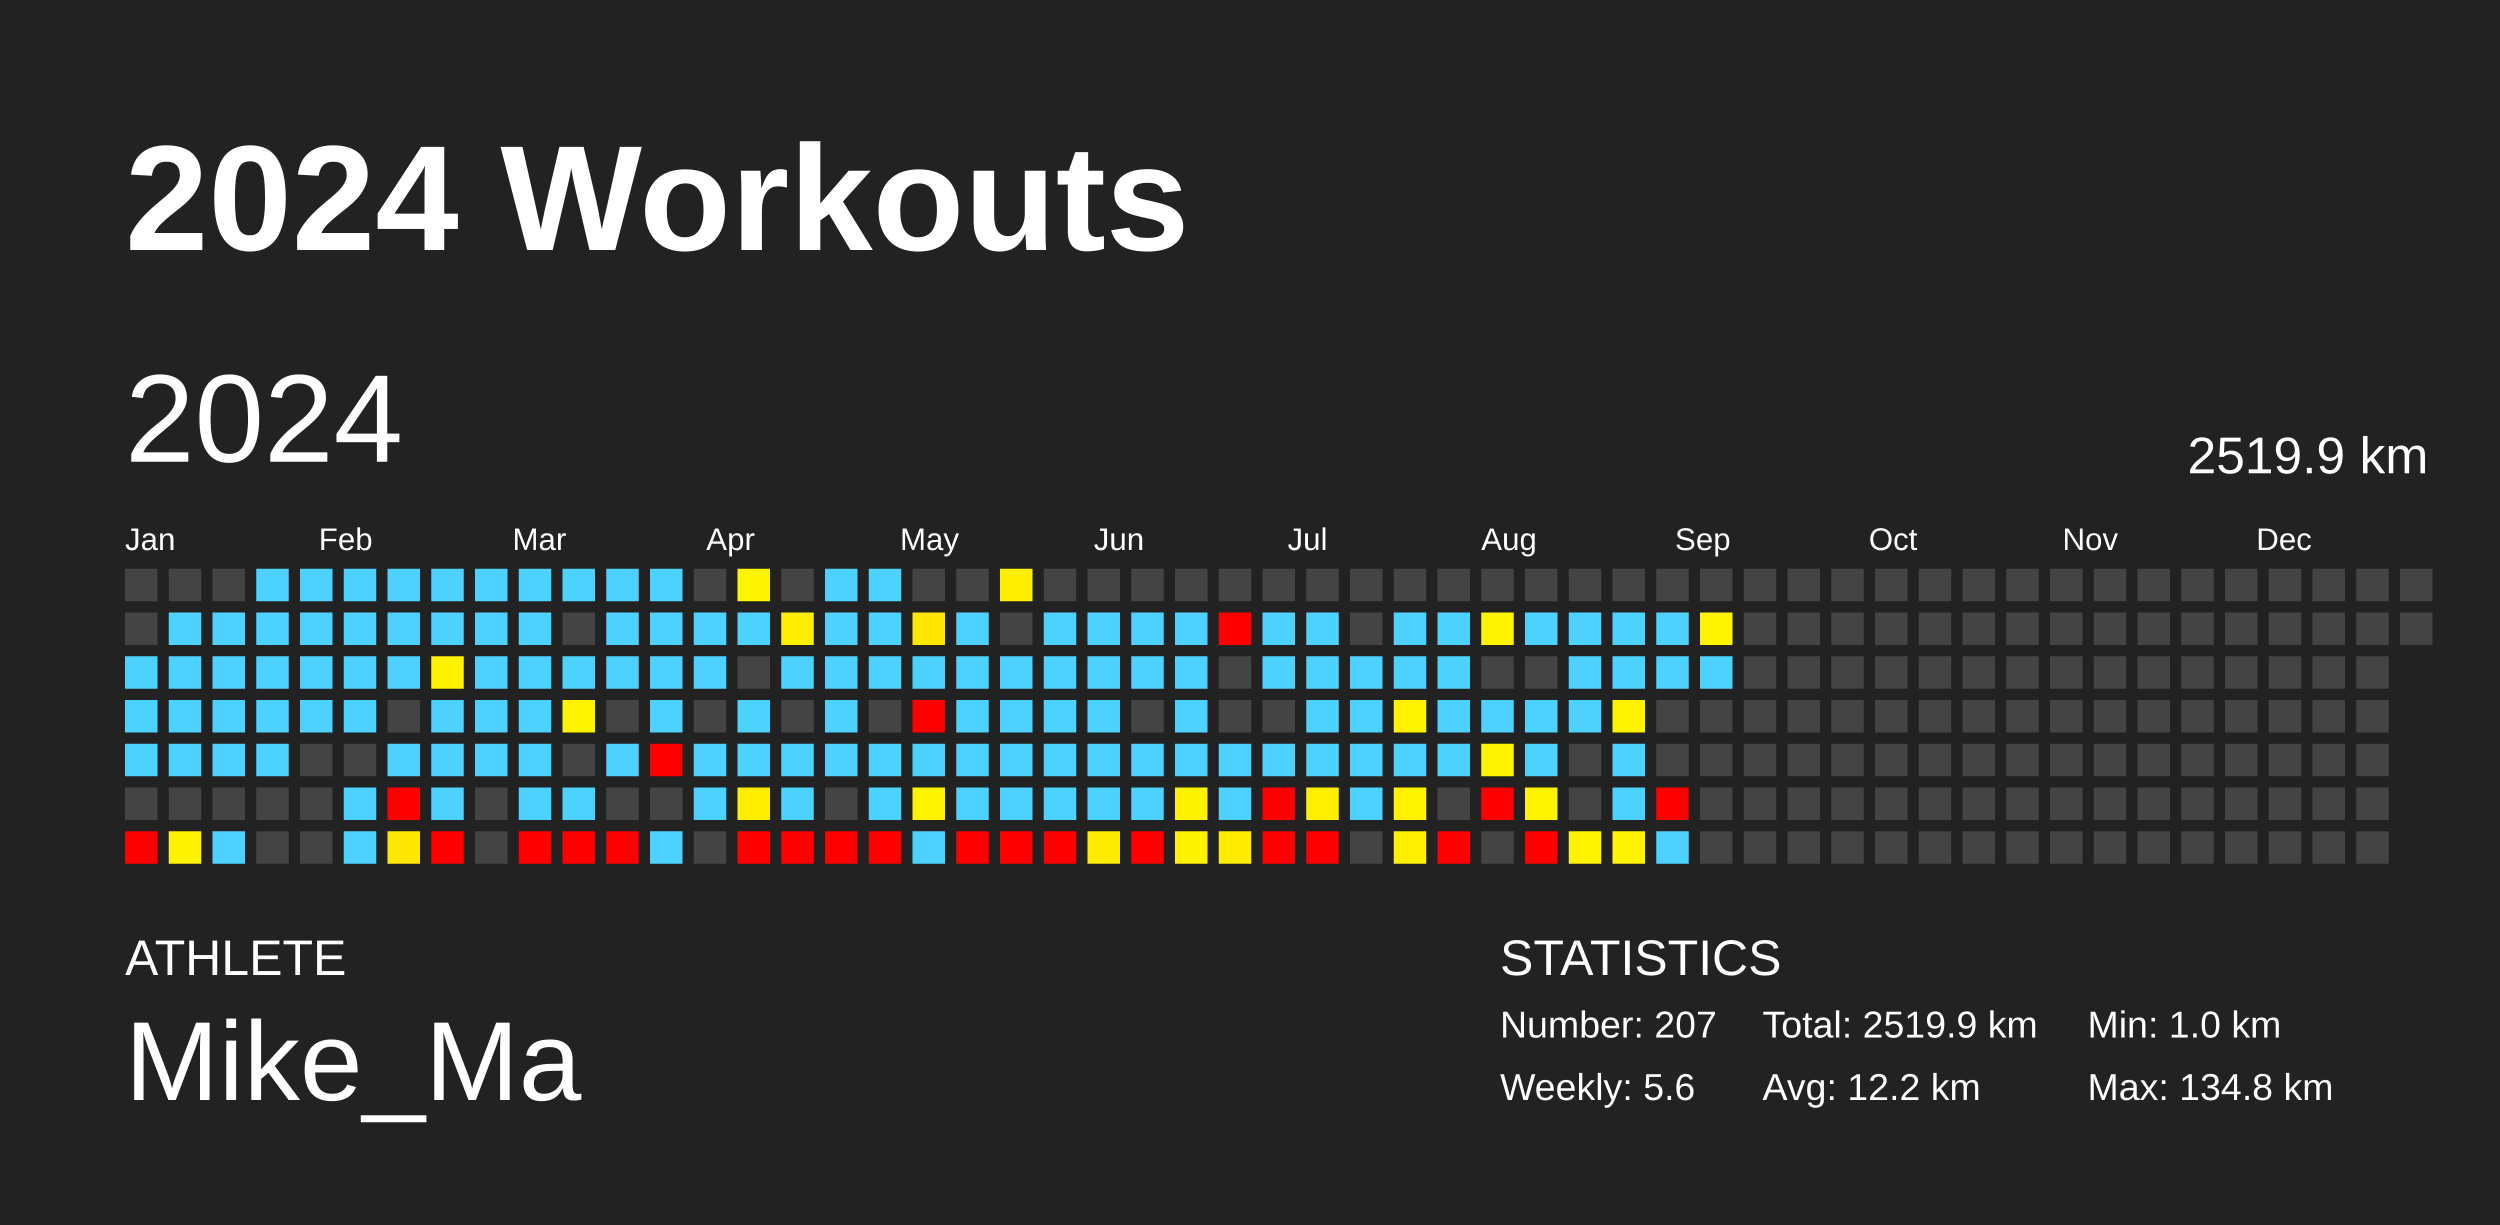
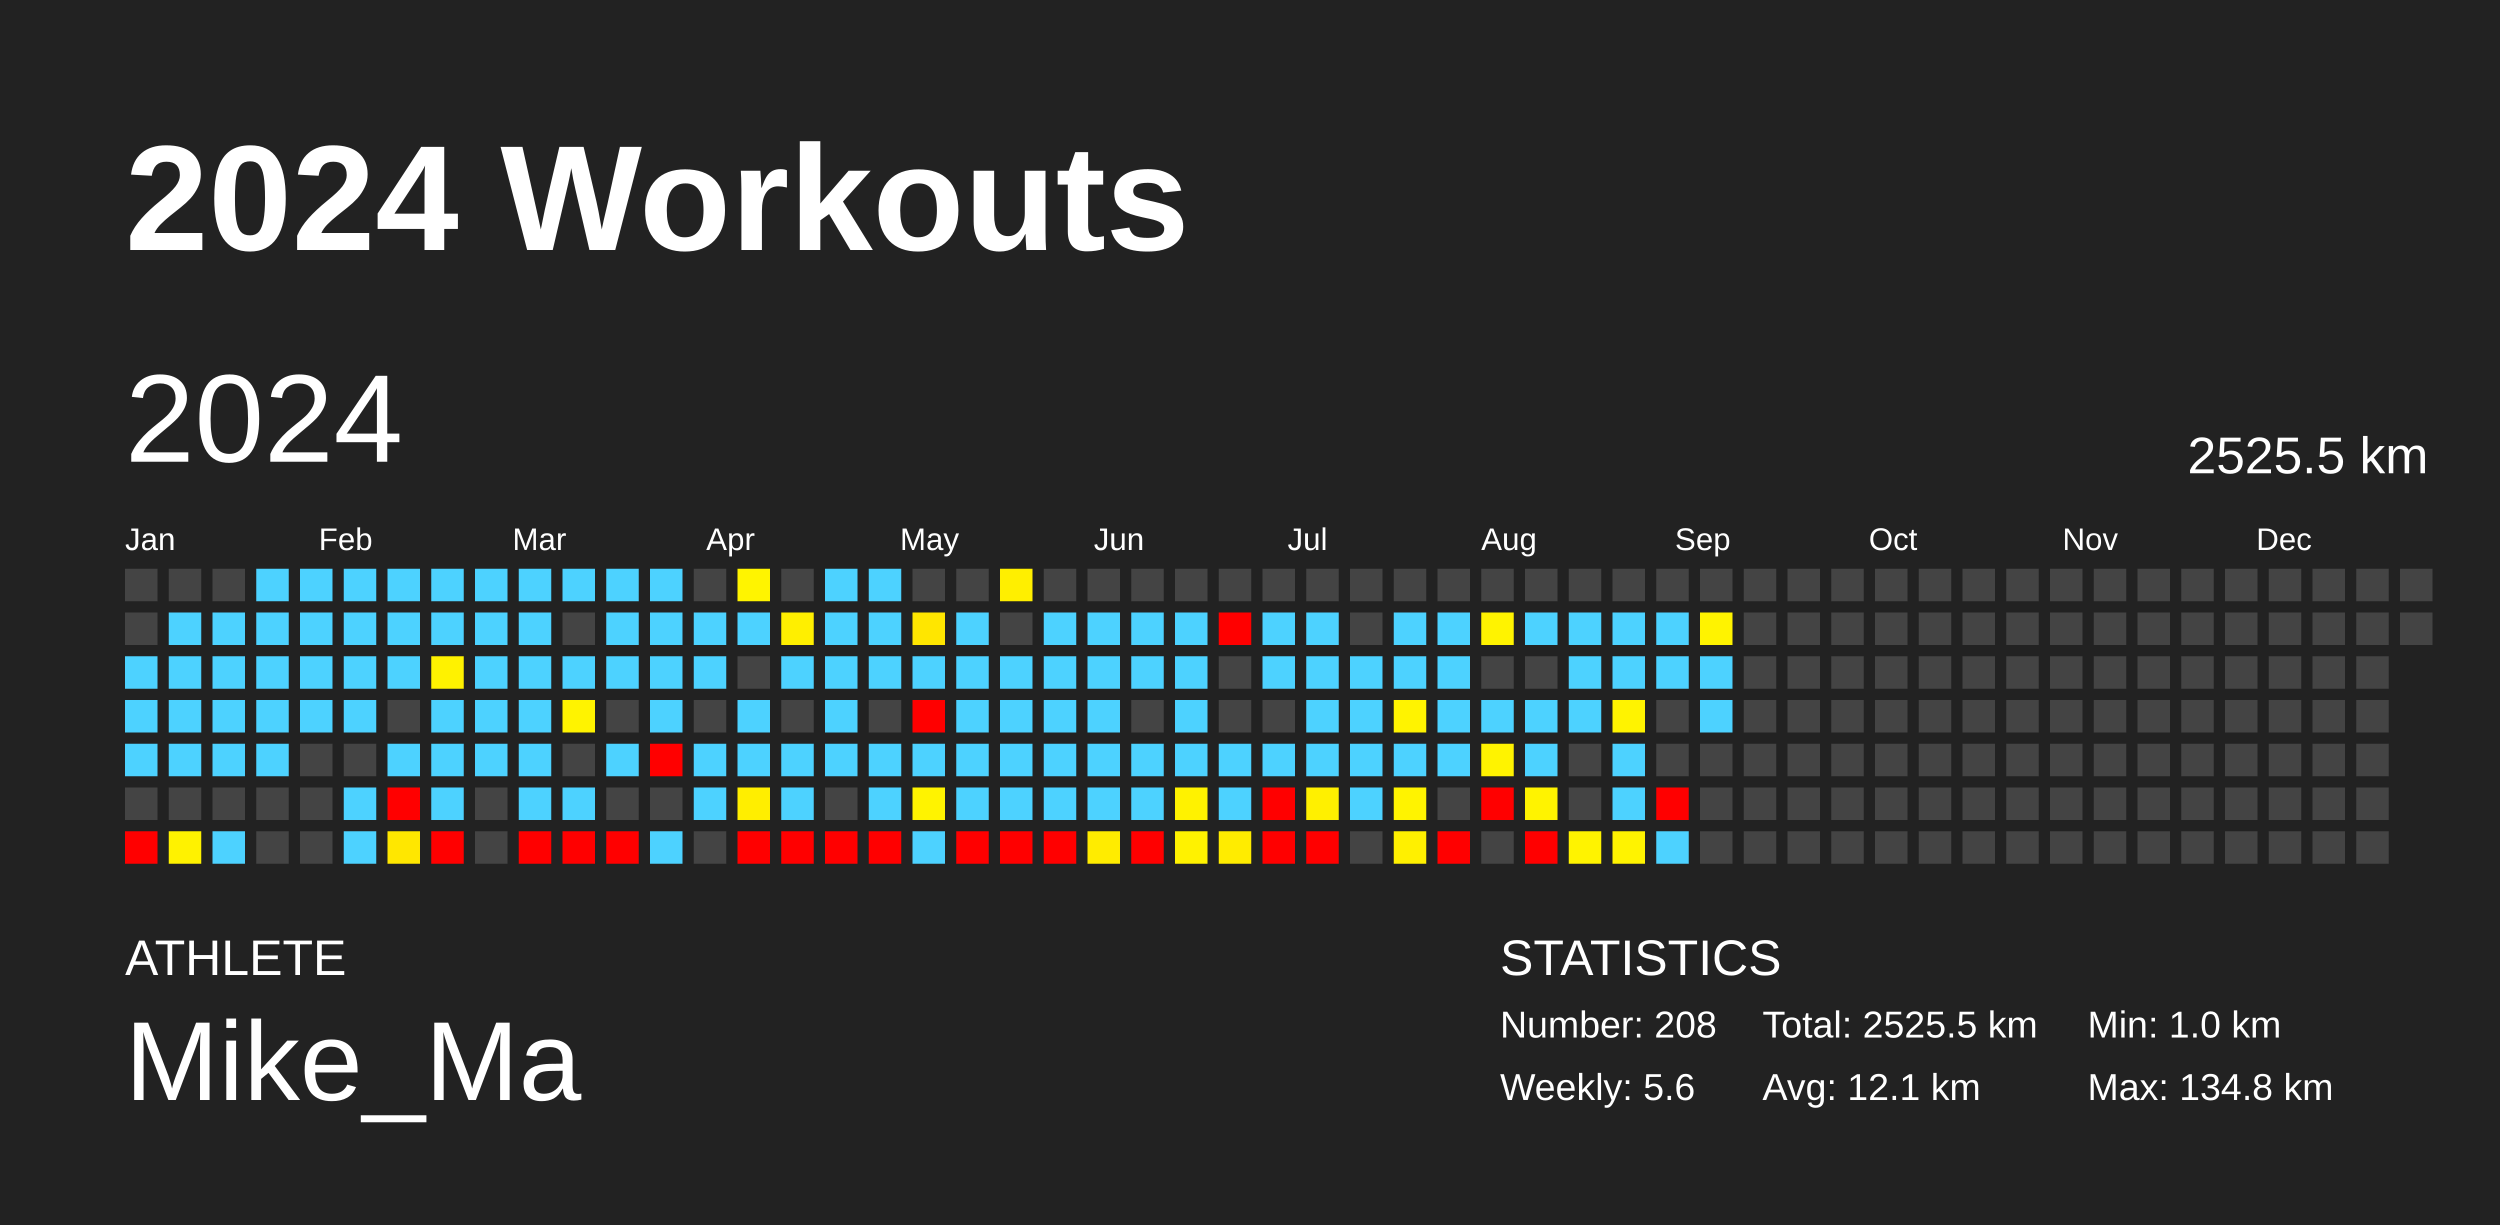
<svg xmlns="http://www.w3.org/2000/svg" baseProfile="full" height="98mm" version="1.1" viewBox="0,0,200,98" width="200mm">
  <defs />
  <rect fill="#222222" height="98" width="200" x="0" y="0" />
  <text fill="#FFFFFF" style="font-size:12px; font-family:Arial; font-weight:bold;" x="10" y="20">2024 Workouts</text>
  <text fill="#FFFFFF" style="font-size:4px; font-family:Arial" x="10" y="78">ATHLETE</text>
  <text fill="#FFFFFF" style="font-size:9px; font-family:Arial" x="10" y="88">Mike_Ma</text>
  <text fill="#FFFFFF" style="font-size:4px; font-family:Arial" x="120" y="78">STATISTICS</text>
-   <text fill="#FFFFFF" style="font-size:3px; font-family:Arial" x="120" y="83">Number: 207</text>
+   <text fill="#FFFFFF" style="font-size:3px; font-family:Arial" x="120" y="83">Number: 208</text>
  <text fill="#FFFFFF" style="font-size:3px; font-family:Arial" x="120" y="88">Weekly: 5.6</text>
-   <text fill="#FFFFFF" style="font-size:3px; font-family:Arial" x="141" y="83">Total: 2519.9 km</text>
-   <text fill="#FFFFFF" style="font-size:3px; font-family:Arial" x="141" y="88">Avg: 12.2 km</text>
+   <text fill="#FFFFFF" style="font-size:3px; font-family:Arial" x="141" y="83">Total: 2525.5 km</text>
+   <text fill="#FFFFFF" style="font-size:3px; font-family:Arial" x="141" y="88">Avg: 12.1 km</text>
  <text fill="#FFFFFF" style="font-size:3px; font-family:Arial" x="167" y="83">Min: 1.0 km</text>
  <text fill="#FFFFFF" style="font-size:3px; font-family:Arial" x="167" y="88">Max: 134.8 km</text>
  <text dominant-baseline="hanging" fill="#FFFFFF" style="font-size:10.0px; font-family:Arial;" x="10" y="30">2024</text>
-   <text dominant-baseline="hanging" fill="#FFFFFF" style="font-size:4.125px; font-family:Arial;" x="175" y="35">2519.9 km</text>
+   <text dominant-baseline="hanging" fill="#FFFFFF" style="font-size:4.125px; font-family:Arial;" x="175" y="35">2525.5 km</text>
  <text fill="#FFFFFF" style="font-size:2.5px; font-family:Arial" x="10.0" y="44">Jan</text>
  <text fill="#FFFFFF" style="font-size:2.5px; font-family:Arial" x="25.5" y="44">Feb</text>
  <text fill="#FFFFFF" style="font-size:2.5px; font-family:Arial" x="41.0" y="44">Mar</text>
  <text fill="#FFFFFF" style="font-size:2.5px; font-family:Arial" x="56.5" y="44">Apr</text>
  <text fill="#FFFFFF" style="font-size:2.5px; font-family:Arial" x="72.0" y="44">May</text>
  <text fill="#FFFFFF" style="font-size:2.5px; font-family:Arial" x="87.5" y="44">Jun</text>
  <text fill="#FFFFFF" style="font-size:2.5px; font-family:Arial" x="103.0" y="44">Jul</text>
  <text fill="#FFFFFF" style="font-size:2.5px; font-family:Arial" x="118.5" y="44">Aug</text>
  <text fill="#FFFFFF" style="font-size:2.5px; font-family:Arial" x="134.0" y="44">Sep</text>
  <text fill="#FFFFFF" style="font-size:2.5px; font-family:Arial" x="149.5" y="44">Oct</text>
  <text fill="#FFFFFF" style="font-size:2.5px; font-family:Arial" x="165.0" y="44">Nov</text>
  <text fill="#FFFFFF" style="font-size:2.5px; font-family:Arial" x="180.5" y="44">Dec</text>
  <rect fill="#444444" height="2.6" width="2.6" x="10.0" y="45.5" />
  <rect fill="#444444" height="2.6" width="2.6" x="10.0" y="49.0" />
  <rect fill="#4dd2ff" height="2.6" width="2.6" x="10.0" y="52.5" />
  <rect fill="#4dd2ff" height="2.6" width="2.6" x="10.0" y="56.0" />
  <rect fill="#4dd2ff" height="2.6" width="2.6" x="10.0" y="59.5" />
  <rect fill="#444444" height="2.6" width="2.6" x="10.0" y="63.0" />
  <rect fill="red" height="2.6" width="2.6" x="10.0" y="66.5" />
  <rect fill="#444444" height="2.6" width="2.6" x="13.5" y="45.5" />
  <rect fill="#4dd2ff" height="2.6" width="2.6" x="13.5" y="49.0" />
  <rect fill="#4dd2ff" height="2.6" width="2.6" x="13.5" y="52.5" />
  <rect fill="#4dd2ff" height="2.6" width="2.6" x="13.5" y="56.0" />
  <rect fill="#4dd2ff" height="2.6" width="2.6" x="13.5" y="59.5" />
  <rect fill="#444444" height="2.6" width="2.6" x="13.5" y="63.0" />
  <rect fill="#fff200" height="2.6" width="2.6" x="13.5" y="66.5" />
  <rect fill="#444444" height="2.6" width="2.6" x="17.0" y="45.5" />
  <rect fill="#4dd2ff" height="2.6" width="2.6" x="17.0" y="49.0" />
  <rect fill="#4dd2ff" height="2.6" width="2.6" x="17.0" y="52.5" />
  <rect fill="#4dd2ff" height="2.6" width="2.6" x="17.0" y="56.0" />
  <rect fill="#4dd2ff" height="2.6" width="2.6" x="17.0" y="59.5" />
  <rect fill="#444444" height="2.6" width="2.6" x="17.0" y="63.0" />
  <rect fill="#4dd2ff" height="2.6" width="2.6" x="17.0" y="66.5" />
  <rect fill="#4dd2ff" height="2.6" width="2.6" x="20.5" y="45.5" />
  <rect fill="#4dd2ff" height="2.6" width="2.6" x="20.5" y="49.0" />
  <rect fill="#4dd2ff" height="2.6" width="2.6" x="20.5" y="52.5" />
  <rect fill="#4dd2ff" height="2.6" width="2.6" x="20.5" y="56.0" />
  <rect fill="#4dd2ff" height="2.6" width="2.6" x="20.5" y="59.5" />
  <rect fill="#444444" height="2.6" width="2.6" x="20.5" y="63.0" />
  <rect fill="#444444" height="2.6" width="2.6" x="20.5" y="66.5" />
  <rect fill="#4dd2ff" height="2.6" width="2.6" x="24.0" y="45.5" />
  <rect fill="#4dd2ff" height="2.6" width="2.6" x="24.0" y="49.0" />
  <rect fill="#4dd2ff" height="2.6" width="2.6" x="24.0" y="52.5" />
  <rect fill="#4dd2ff" height="2.6" width="2.6" x="24.0" y="56.0" />
  <rect fill="#444444" height="2.6" width="2.6" x="24.0" y="59.5" />
  <rect fill="#444444" height="2.6" width="2.6" x="24.0" y="63.0" />
  <rect fill="#444444" height="2.6" width="2.6" x="24.0" y="66.5" />
  <rect fill="#4dd2ff" height="2.6" width="2.6" x="27.5" y="45.5" />
  <rect fill="#4dd2ff" height="2.6" width="2.6" x="27.5" y="49.0" />
  <rect fill="#4dd2ff" height="2.6" width="2.6" x="27.5" y="52.5" />
  <rect fill="#4dd2ff" height="2.6" width="2.6" x="27.5" y="56.0" />
  <rect fill="#444444" height="2.6" width="2.6" x="27.5" y="59.5" />
  <rect fill="#4dd2ff" height="2.6" width="2.6" x="27.5" y="63.0" />
  <rect fill="#4dd2ff" height="2.6" width="2.6" x="27.5" y="66.5" />
  <rect fill="#4dd2ff" height="2.6" width="2.6" x="31.0" y="45.5" />
  <rect fill="#4dd2ff" height="2.6" width="2.6" x="31.0" y="49.0" />
  <rect fill="#4dd2ff" height="2.6" width="2.6" x="31.0" y="52.5" />
  <rect fill="#444444" height="2.6" width="2.6" x="31.0" y="56.0" />
  <rect fill="#4dd2ff" height="2.6" width="2.6" x="31.0" y="59.5" />
  <rect fill="red" height="2.6" width="2.6" x="31.0" y="63.0" />
  <rect fill="#ffe700" height="2.6" width="2.6" x="31.0" y="66.5" />
  <rect fill="#4dd2ff" height="2.6" width="2.6" x="34.5" y="45.5" />
  <rect fill="#4dd2ff" height="2.6" width="2.6" x="34.5" y="49.0" />
  <rect fill="#fff200" height="2.6" width="2.6" x="34.5" y="52.5" />
  <rect fill="#4dd2ff" height="2.6" width="2.6" x="34.5" y="56.0" />
  <rect fill="#4dd2ff" height="2.6" width="2.6" x="34.5" y="59.5" />
  <rect fill="#4dd2ff" height="2.6" width="2.6" x="34.5" y="63.0" />
  <rect fill="red" height="2.6" width="2.6" x="34.5" y="66.5" />
  <rect fill="#4dd2ff" height="2.6" width="2.6" x="38.0" y="45.5" />
  <rect fill="#4dd2ff" height="2.6" width="2.6" x="38.0" y="49.0" />
  <rect fill="#4dd2ff" height="2.6" width="2.6" x="38.0" y="52.5" />
  <rect fill="#4dd2ff" height="2.6" width="2.6" x="38.0" y="56.0" />
  <rect fill="#4dd2ff" height="2.6" width="2.6" x="38.0" y="59.5" />
  <rect fill="#444444" height="2.6" width="2.6" x="38.0" y="63.0" />
  <rect fill="#444444" height="2.6" width="2.6" x="38.0" y="66.5" />
  <rect fill="#4dd2ff" height="2.6" width="2.6" x="41.5" y="45.5" />
  <rect fill="#4dd2ff" height="2.6" width="2.6" x="41.5" y="49.0" />
  <rect fill="#4dd2ff" height="2.6" width="2.6" x="41.5" y="52.5" />
  <rect fill="#4dd2ff" height="2.6" width="2.6" x="41.5" y="56.0" />
  <rect fill="#4dd2ff" height="2.6" width="2.6" x="41.5" y="59.5" />
  <rect fill="#4dd2ff" height="2.6" width="2.6" x="41.5" y="63.0" />
  <rect fill="red" height="2.6" width="2.6" x="41.5" y="66.5" />
  <rect fill="#4dd2ff" height="2.6" width="2.6" x="45.0" y="45.5" />
  <rect fill="#444444" height="2.6" width="2.6" x="45.0" y="49.0" />
  <rect fill="#4dd2ff" height="2.6" width="2.6" x="45.0" y="52.5" />
  <rect fill="#fff300" height="2.6" width="2.6" x="45.0" y="56.0" />
  <rect fill="#444444" height="2.6" width="2.6" x="45.0" y="59.5" />
  <rect fill="#4dd2ff" height="2.6" width="2.6" x="45.0" y="63.0" />
  <rect fill="red" height="2.6" width="2.6" x="45.0" y="66.5" />
  <rect fill="#4dd2ff" height="2.6" width="2.6" x="48.5" y="45.5" />
  <rect fill="#4dd2ff" height="2.6" width="2.6" x="48.5" y="49.0" />
  <rect fill="#4dd2ff" height="2.6" width="2.6" x="48.5" y="52.5" />
  <rect fill="#444444" height="2.6" width="2.6" x="48.5" y="56.0" />
  <rect fill="#4dd2ff" height="2.6" width="2.6" x="48.5" y="59.5" />
  <rect fill="#444444" height="2.6" width="2.6" x="48.5" y="63.0" />
  <rect fill="red" height="2.6" width="2.6" x="48.5" y="66.5" />
  <rect fill="#4dd2ff" height="2.6" width="2.6" x="52.0" y="45.5" />
  <rect fill="#4dd2ff" height="2.6" width="2.6" x="52.0" y="49.0" />
  <rect fill="#4dd2ff" height="2.6" width="2.6" x="52.0" y="52.5" />
  <rect fill="#4dd2ff" height="2.6" width="2.6" x="52.0" y="56.0" />
  <rect fill="red" height="2.6" width="2.6" x="52.0" y="59.5" />
  <rect fill="#444444" height="2.6" width="2.6" x="52.0" y="63.0" />
  <rect fill="#4dd2ff" height="2.6" width="2.6" x="52.0" y="66.5" />
  <rect fill="#444444" height="2.6" width="2.6" x="55.5" y="45.5" />
  <rect fill="#4dd2ff" height="2.6" width="2.6" x="55.5" y="49.0" />
  <rect fill="#4dd2ff" height="2.6" width="2.6" x="55.5" y="52.5" />
  <rect fill="#444444" height="2.6" width="2.6" x="55.5" y="56.0" />
  <rect fill="#4dd2ff" height="2.6" width="2.6" x="55.5" y="59.5" />
  <rect fill="#4dd2ff" height="2.6" width="2.6" x="55.5" y="63.0" />
  <rect fill="#444444" height="2.6" width="2.6" x="55.5" y="66.5" />
  <rect fill="#fff400" height="2.6" width="2.6" x="59.0" y="45.5" />
  <rect fill="#4dd2ff" height="2.6" width="2.6" x="59.0" y="49.0" />
  <rect fill="#444444" height="2.6" width="2.6" x="59.0" y="52.5" />
  <rect fill="#4dd2ff" height="2.6" width="2.6" x="59.0" y="56.0" />
  <rect fill="#4dd2ff" height="2.6" width="2.6" x="59.0" y="59.5" />
  <rect fill="#ffee00" height="2.6" width="2.6" x="59.0" y="63.0" />
  <rect fill="red" height="2.6" width="2.6" x="59.0" y="66.5" />
  <rect fill="#444444" height="2.6" width="2.6" x="62.5" y="45.5" />
  <rect fill="#ffef00" height="2.6" width="2.6" x="62.5" y="49.0" />
  <rect fill="#4dd2ff" height="2.6" width="2.6" x="62.5" y="52.5" />
  <rect fill="#444444" height="2.6" width="2.6" x="62.5" y="56.0" />
  <rect fill="#4dd2ff" height="2.6" width="2.6" x="62.5" y="59.5" />
  <rect fill="#4dd2ff" height="2.6" width="2.6" x="62.5" y="63.0" />
  <rect fill="red" height="2.6" width="2.6" x="62.5" y="66.5" />
  <rect fill="#4dd2ff" height="2.6" width="2.6" x="66.0" y="45.5" />
  <rect fill="#4dd2ff" height="2.6" width="2.6" x="66.0" y="49.0" />
  <rect fill="#4dd2ff" height="2.6" width="2.6" x="66.0" y="52.5" />
  <rect fill="#4dd2ff" height="2.6" width="2.6" x="66.0" y="56.0" />
  <rect fill="#4dd2ff" height="2.6" width="2.6" x="66.0" y="59.5" />
  <rect fill="#444444" height="2.6" width="2.6" x="66.0" y="63.0" />
  <rect fill="red" height="2.6" width="2.6" x="66.0" y="66.5" />
  <rect fill="#4dd2ff" height="2.6" width="2.6" x="69.5" y="45.5" />
  <rect fill="#4dd2ff" height="2.6" width="2.6" x="69.5" y="49.0" />
  <rect fill="#4dd2ff" height="2.6" width="2.6" x="69.5" y="52.5" />
  <rect fill="#444444" height="2.6" width="2.6" x="69.5" y="56.0" />
  <rect fill="#4dd2ff" height="2.6" width="2.6" x="69.5" y="59.5" />
  <rect fill="#4dd2ff" height="2.6" width="2.6" x="69.5" y="63.0" />
  <rect fill="red" height="2.6" width="2.6" x="69.5" y="66.5" />
  <rect fill="#444444" height="2.6" width="2.6" x="73.0" y="45.5" />
  <rect fill="#ffe600" height="2.6" width="2.6" x="73.0" y="49.0" />
  <rect fill="#4dd2ff" height="2.6" width="2.6" x="73.0" y="52.5" />
  <rect fill="red" height="2.6" width="2.6" x="73.0" y="56.0" />
  <rect fill="#4dd2ff" height="2.6" width="2.6" x="73.0" y="59.5" />
  <rect fill="#fff300" height="2.6" width="2.6" x="73.0" y="63.0" />
  <rect fill="#4dd2ff" height="2.6" width="2.6" x="73.0" y="66.5" />
  <rect fill="#444444" height="2.6" width="2.6" x="76.5" y="45.5" />
  <rect fill="#4dd2ff" height="2.6" width="2.6" x="76.5" y="49.0" />
  <rect fill="#4dd2ff" height="2.6" width="2.6" x="76.5" y="52.5" />
  <rect fill="#4dd2ff" height="2.6" width="2.6" x="76.5" y="56.0" />
  <rect fill="#4dd2ff" height="2.6" width="2.6" x="76.5" y="59.5" />
  <rect fill="#4dd2ff" height="2.6" width="2.6" x="76.5" y="63.0" />
  <rect fill="red" height="2.6" width="2.6" x="76.5" y="66.5" />
  <rect fill="#ffef00" height="2.6" width="2.6" x="80.0" y="45.5" />
  <rect fill="#444444" height="2.6" width="2.6" x="80.0" y="49.0" />
  <rect fill="#4dd2ff" height="2.6" width="2.6" x="80.0" y="52.5" />
  <rect fill="#4dd2ff" height="2.6" width="2.6" x="80.0" y="56.0" />
  <rect fill="#4dd2ff" height="2.6" width="2.6" x="80.0" y="59.5" />
  <rect fill="#4dd2ff" height="2.6" width="2.6" x="80.0" y="63.0" />
  <rect fill="red" height="2.6" width="2.6" x="80.0" y="66.5" />
  <rect fill="#444444" height="2.6" width="2.6" x="83.5" y="45.5" />
  <rect fill="#4dd2ff" height="2.6" width="2.6" x="83.5" y="49.0" />
  <rect fill="#4dd2ff" height="2.6" width="2.6" x="83.5" y="52.5" />
  <rect fill="#4dd2ff" height="2.6" width="2.6" x="83.5" y="56.0" />
  <rect fill="#4dd2ff" height="2.6" width="2.6" x="83.5" y="59.5" />
  <rect fill="#4dd2ff" height="2.6" width="2.6" x="83.5" y="63.0" />
  <rect fill="red" height="2.6" width="2.6" x="83.5" y="66.5" />
  <rect fill="#444444" height="2.6" width="2.6" x="87.0" y="45.5" />
  <rect fill="#4dd2ff" height="2.6" width="2.6" x="87.0" y="49.0" />
  <rect fill="#4dd2ff" height="2.6" width="2.6" x="87.0" y="52.5" />
  <rect fill="#4dd2ff" height="2.6" width="2.6" x="87.0" y="56.0" />
  <rect fill="#4dd2ff" height="2.6" width="2.6" x="87.0" y="59.5" />
  <rect fill="#4dd2ff" height="2.6" width="2.6" x="87.0" y="63.0" />
  <rect fill="#ffec00" height="2.6" width="2.6" x="87.0" y="66.5" />
  <rect fill="#444444" height="2.6" width="2.6" x="90.5" y="45.5" />
  <rect fill="#4dd2ff" height="2.6" width="2.6" x="90.5" y="49.0" />
  <rect fill="#4dd2ff" height="2.6" width="2.6" x="90.5" y="52.5" />
  <rect fill="#444444" height="2.6" width="2.6" x="90.5" y="56.0" />
  <rect fill="#4dd2ff" height="2.6" width="2.6" x="90.5" y="59.5" />
  <rect fill="#4dd2ff" height="2.6" width="2.6" x="90.5" y="63.0" />
  <rect fill="red" height="2.6" width="2.6" x="90.5" y="66.5" />
  <rect fill="#444444" height="2.6" width="2.6" x="94.0" y="45.5" />
  <rect fill="#4dd2ff" height="2.6" width="2.6" x="94.0" y="49.0" />
  <rect fill="#4dd2ff" height="2.6" width="2.6" x="94.0" y="52.5" />
  <rect fill="#4dd2ff" height="2.6" width="2.6" x="94.0" y="56.0" />
  <rect fill="#4dd2ff" height="2.6" width="2.6" x="94.0" y="59.5" />
  <rect fill="#fff200" height="2.6" width="2.6" x="94.0" y="63.0" />
  <rect fill="#fff200" height="2.6" width="2.6" x="94.0" y="66.5" />
  <rect fill="#444444" height="2.6" width="2.6" x="97.5" y="45.5" />
  <rect fill="red" height="2.6" width="2.6" x="97.5" y="49.0" />
  <rect fill="#444444" height="2.6" width="2.6" x="97.5" y="52.5" />
  <rect fill="#444444" height="2.6" width="2.6" x="97.5" y="56.0" />
  <rect fill="#4dd2ff" height="2.6" width="2.6" x="97.5" y="59.5" />
  <rect fill="#4dd2ff" height="2.6" width="2.6" x="97.5" y="63.0" />
  <rect fill="#ffec00" height="2.6" width="2.6" x="97.5" y="66.5" />
  <rect fill="#444444" height="2.6" width="2.6" x="101.0" y="45.5" />
  <rect fill="#4dd2ff" height="2.6" width="2.6" x="101.0" y="49.0" />
  <rect fill="#4dd2ff" height="2.6" width="2.6" x="101.0" y="52.5" />
  <rect fill="#444444" height="2.6" width="2.6" x="101.0" y="56.0" />
  <rect fill="#4dd2ff" height="2.6" width="2.6" x="101.0" y="59.5" />
  <rect fill="red" height="2.6" width="2.6" x="101.0" y="63.0" />
  <rect fill="red" height="2.6" width="2.6" x="101.0" y="66.5" />
  <rect fill="#444444" height="2.6" width="2.6" x="104.5" y="45.5" />
  <rect fill="#4dd2ff" height="2.6" width="2.6" x="104.5" y="49.0" />
  <rect fill="#4dd2ff" height="2.6" width="2.6" x="104.5" y="52.5" />
  <rect fill="#4dd2ff" height="2.6" width="2.6" x="104.5" y="56.0" />
  <rect fill="#4dd2ff" height="2.6" width="2.6" x="104.5" y="59.5" />
  <rect fill="#fff000" height="2.6" width="2.6" x="104.5" y="63.0" />
  <rect fill="red" height="2.6" width="2.6" x="104.5" y="66.5" />
  <rect fill="#444444" height="2.6" width="2.6" x="108.0" y="45.5" />
  <rect fill="#444444" height="2.6" width="2.6" x="108.0" y="49.0" />
  <rect fill="#4dd2ff" height="2.6" width="2.6" x="108.0" y="52.5" />
  <rect fill="#4dd2ff" height="2.6" width="2.6" x="108.0" y="56.0" />
  <rect fill="#4dd2ff" height="2.6" width="2.6" x="108.0" y="59.5" />
  <rect fill="#4dd2ff" height="2.6" width="2.6" x="108.0" y="63.0" />
  <rect fill="#444444" height="2.6" width="2.6" x="108.0" y="66.5" />
  <rect fill="#444444" height="2.6" width="2.6" x="111.5" y="45.5" />
  <rect fill="#4dd2ff" height="2.6" width="2.6" x="111.5" y="49.0" />
  <rect fill="#4dd2ff" height="2.6" width="2.6" x="111.5" y="52.5" />
  <rect fill="#fff300" height="2.6" width="2.6" x="111.5" y="56.0" />
  <rect fill="#4dd2ff" height="2.6" width="2.6" x="111.5" y="59.5" />
  <rect fill="#fff300" height="2.6" width="2.6" x="111.5" y="63.0" />
  <rect fill="#fff000" height="2.6" width="2.6" x="111.5" y="66.5" />
  <rect fill="#444444" height="2.6" width="2.6" x="115.0" y="45.5" />
  <rect fill="#4dd2ff" height="2.6" width="2.6" x="115.0" y="49.0" />
  <rect fill="#4dd2ff" height="2.6" width="2.6" x="115.0" y="52.5" />
  <rect fill="#4dd2ff" height="2.6" width="2.6" x="115.0" y="56.0" />
  <rect fill="#4dd2ff" height="2.6" width="2.6" x="115.0" y="59.5" />
  <rect fill="#444444" height="2.6" width="2.6" x="115.0" y="63.0" />
  <rect fill="red" height="2.6" width="2.6" x="115.0" y="66.5" />
  <rect fill="#444444" height="2.6" width="2.6" x="118.5" y="45.5" />
  <rect fill="#fff300" height="2.6" width="2.6" x="118.5" y="49.0" />
  <rect fill="#444444" height="2.6" width="2.6" x="118.5" y="52.5" />
  <rect fill="#4dd2ff" height="2.6" width="2.6" x="118.5" y="56.0" />
  <rect fill="#fff300" height="2.6" width="2.6" x="118.5" y="59.5" />
  <rect fill="red" height="2.6" width="2.6" x="118.5" y="63.0" />
  <rect fill="#444444" height="2.6" width="2.6" x="118.5" y="66.5" />
  <rect fill="#444444" height="2.6" width="2.6" x="122.0" y="45.5" />
  <rect fill="#4dd2ff" height="2.6" width="2.6" x="122.0" y="49.0" />
  <rect fill="#444444" height="2.6" width="2.6" x="122.0" y="52.5" />
  <rect fill="#4dd2ff" height="2.6" width="2.6" x="122.0" y="56.0" />
  <rect fill="#4dd2ff" height="2.6" width="2.6" x="122.0" y="59.5" />
  <rect fill="#fff300" height="2.6" width="2.6" x="122.0" y="63.0" />
  <rect fill="red" height="2.6" width="2.6" x="122.0" y="66.5" />
  <rect fill="#444444" height="2.6" width="2.6" x="125.5" y="45.5" />
  <rect fill="#4dd2ff" height="2.6" width="2.6" x="125.5" y="49.0" />
  <rect fill="#4dd2ff" height="2.6" width="2.6" x="125.5" y="52.5" />
  <rect fill="#4dd2ff" height="2.6" width="2.6" x="125.5" y="56.0" />
  <rect fill="#444444" height="2.6" width="2.6" x="125.5" y="59.5" />
  <rect fill="#444444" height="2.6" width="2.6" x="125.5" y="63.0" />
  <rect fill="#fff300" height="2.6" width="2.6" x="125.5" y="66.5" />
  <rect fill="#444444" height="2.6" width="2.6" x="129.0" y="45.5" />
  <rect fill="#4dd2ff" height="2.6" width="2.6" x="129.0" y="49.0" />
  <rect fill="#4dd2ff" height="2.6" width="2.6" x="129.0" y="52.5" />
  <rect fill="#fff300" height="2.6" width="2.6" x="129.0" y="56.0" />
  <rect fill="#4dd2ff" height="2.6" width="2.6" x="129.0" y="59.5" />
  <rect fill="#4dd2ff" height="2.6" width="2.6" x="129.0" y="63.0" />
  <rect fill="#fff300" height="2.6" width="2.6" x="129.0" y="66.5" />
  <rect fill="#444444" height="2.6" width="2.6" x="132.5" y="45.5" />
  <rect fill="#4dd2ff" height="2.6" width="2.6" x="132.5" y="49.0" />
  <rect fill="#4dd2ff" height="2.6" width="2.6" x="132.5" y="52.5" />
  <rect fill="#444444" height="2.6" width="2.6" x="132.5" y="56.0" />
  <rect fill="#444444" height="2.6" width="2.6" x="132.5" y="59.5" />
  <rect fill="red" height="2.6" width="2.6" x="132.5" y="63.0" />
  <rect fill="#4dd2ff" height="2.6" width="2.6" x="132.5" y="66.5" />
  <rect fill="#444444" height="2.6" width="2.6" x="136.0" y="45.5" />
  <rect fill="#fff300" height="2.6" width="2.6" x="136.0" y="49.0" />
  <rect fill="#4dd2ff" height="2.6" width="2.6" x="136.0" y="52.5" />
-   <rect fill="#444444" height="2.6" width="2.6" x="136.0" y="56.0" />
+   <rect fill="#4dd2ff" height="2.6" width="2.6" x="136.0" y="56.0" />
  <rect fill="#444444" height="2.6" width="2.6" x="136.0" y="59.5" />
  <rect fill="#444444" height="2.6" width="2.6" x="136.0" y="63.0" />
  <rect fill="#444444" height="2.6" width="2.6" x="136.0" y="66.5" />
  <rect fill="#444444" height="2.6" width="2.6" x="139.5" y="45.5" />
  <rect fill="#444444" height="2.6" width="2.6" x="139.5" y="49.0" />
  <rect fill="#444444" height="2.6" width="2.6" x="139.5" y="52.5" />
  <rect fill="#444444" height="2.6" width="2.6" x="139.5" y="56.0" />
  <rect fill="#444444" height="2.6" width="2.6" x="139.5" y="59.5" />
  <rect fill="#444444" height="2.6" width="2.6" x="139.5" y="63.0" />
  <rect fill="#444444" height="2.6" width="2.6" x="139.5" y="66.5" />
  <rect fill="#444444" height="2.6" width="2.6" x="143.0" y="45.5" />
  <rect fill="#444444" height="2.6" width="2.6" x="143.0" y="49.0" />
  <rect fill="#444444" height="2.6" width="2.6" x="143.0" y="52.5" />
  <rect fill="#444444" height="2.6" width="2.6" x="143.0" y="56.0" />
  <rect fill="#444444" height="2.6" width="2.6" x="143.0" y="59.5" />
  <rect fill="#444444" height="2.6" width="2.6" x="143.0" y="63.0" />
  <rect fill="#444444" height="2.6" width="2.6" x="143.0" y="66.5" />
  <rect fill="#444444" height="2.6" width="2.6" x="146.5" y="45.5" />
  <rect fill="#444444" height="2.6" width="2.6" x="146.5" y="49.0" />
  <rect fill="#444444" height="2.6" width="2.6" x="146.5" y="52.5" />
  <rect fill="#444444" height="2.6" width="2.6" x="146.5" y="56.0" />
  <rect fill="#444444" height="2.6" width="2.6" x="146.5" y="59.5" />
  <rect fill="#444444" height="2.6" width="2.6" x="146.5" y="63.0" />
  <rect fill="#444444" height="2.6" width="2.6" x="146.5" y="66.5" />
  <rect fill="#444444" height="2.6" width="2.6" x="150.0" y="45.5" />
  <rect fill="#444444" height="2.6" width="2.6" x="150.0" y="49.0" />
  <rect fill="#444444" height="2.6" width="2.6" x="150.0" y="52.5" />
  <rect fill="#444444" height="2.6" width="2.6" x="150.0" y="56.0" />
  <rect fill="#444444" height="2.6" width="2.6" x="150.0" y="59.5" />
  <rect fill="#444444" height="2.6" width="2.6" x="150.0" y="63.0" />
  <rect fill="#444444" height="2.6" width="2.6" x="150.0" y="66.5" />
  <rect fill="#444444" height="2.6" width="2.6" x="153.5" y="45.5" />
  <rect fill="#444444" height="2.6" width="2.6" x="153.5" y="49.0" />
  <rect fill="#444444" height="2.6" width="2.6" x="153.5" y="52.5" />
  <rect fill="#444444" height="2.6" width="2.6" x="153.5" y="56.0" />
  <rect fill="#444444" height="2.6" width="2.6" x="153.5" y="59.5" />
  <rect fill="#444444" height="2.6" width="2.6" x="153.5" y="63.0" />
  <rect fill="#444444" height="2.6" width="2.6" x="153.5" y="66.5" />
  <rect fill="#444444" height="2.6" width="2.6" x="157.0" y="45.5" />
  <rect fill="#444444" height="2.6" width="2.6" x="157.0" y="49.0" />
  <rect fill="#444444" height="2.6" width="2.6" x="157.0" y="52.5" />
  <rect fill="#444444" height="2.6" width="2.6" x="157.0" y="56.0" />
  <rect fill="#444444" height="2.6" width="2.6" x="157.0" y="59.5" />
  <rect fill="#444444" height="2.6" width="2.6" x="157.0" y="63.0" />
  <rect fill="#444444" height="2.6" width="2.6" x="157.0" y="66.5" />
  <rect fill="#444444" height="2.6" width="2.6" x="160.5" y="45.5" />
  <rect fill="#444444" height="2.6" width="2.6" x="160.5" y="49.0" />
  <rect fill="#444444" height="2.6" width="2.6" x="160.5" y="52.5" />
  <rect fill="#444444" height="2.6" width="2.6" x="160.5" y="56.0" />
  <rect fill="#444444" height="2.6" width="2.6" x="160.5" y="59.5" />
  <rect fill="#444444" height="2.6" width="2.6" x="160.5" y="63.0" />
  <rect fill="#444444" height="2.6" width="2.6" x="160.5" y="66.5" />
  <rect fill="#444444" height="2.6" width="2.6" x="164.0" y="45.5" />
  <rect fill="#444444" height="2.6" width="2.6" x="164.0" y="49.0" />
  <rect fill="#444444" height="2.6" width="2.6" x="164.0" y="52.5" />
  <rect fill="#444444" height="2.6" width="2.6" x="164.0" y="56.0" />
  <rect fill="#444444" height="2.6" width="2.6" x="164.0" y="59.5" />
  <rect fill="#444444" height="2.6" width="2.6" x="164.0" y="63.0" />
  <rect fill="#444444" height="2.6" width="2.6" x="164.0" y="66.5" />
  <rect fill="#444444" height="2.6" width="2.6" x="167.5" y="45.5" />
  <rect fill="#444444" height="2.6" width="2.6" x="167.5" y="49.0" />
  <rect fill="#444444" height="2.6" width="2.6" x="167.5" y="52.5" />
  <rect fill="#444444" height="2.6" width="2.6" x="167.5" y="56.0" />
  <rect fill="#444444" height="2.6" width="2.6" x="167.5" y="59.5" />
  <rect fill="#444444" height="2.6" width="2.6" x="167.5" y="63.0" />
  <rect fill="#444444" height="2.6" width="2.6" x="167.5" y="66.5" />
  <rect fill="#444444" height="2.6" width="2.6" x="171.0" y="45.5" />
  <rect fill="#444444" height="2.6" width="2.6" x="171.0" y="49.0" />
  <rect fill="#444444" height="2.6" width="2.6" x="171.0" y="52.5" />
  <rect fill="#444444" height="2.6" width="2.6" x="171.0" y="56.0" />
  <rect fill="#444444" height="2.6" width="2.6" x="171.0" y="59.5" />
  <rect fill="#444444" height="2.6" width="2.6" x="171.0" y="63.0" />
  <rect fill="#444444" height="2.6" width="2.6" x="171.0" y="66.5" />
  <rect fill="#444444" height="2.6" width="2.6" x="174.5" y="45.5" />
  <rect fill="#444444" height="2.6" width="2.6" x="174.5" y="49.0" />
  <rect fill="#444444" height="2.6" width="2.6" x="174.5" y="52.5" />
  <rect fill="#444444" height="2.6" width="2.6" x="174.5" y="56.0" />
  <rect fill="#444444" height="2.6" width="2.6" x="174.5" y="59.5" />
  <rect fill="#444444" height="2.6" width="2.6" x="174.5" y="63.0" />
  <rect fill="#444444" height="2.6" width="2.6" x="174.5" y="66.5" />
  <rect fill="#444444" height="2.6" width="2.6" x="178.0" y="45.5" />
  <rect fill="#444444" height="2.6" width="2.6" x="178.0" y="49.0" />
  <rect fill="#444444" height="2.6" width="2.6" x="178.0" y="52.5" />
  <rect fill="#444444" height="2.6" width="2.6" x="178.0" y="56.0" />
  <rect fill="#444444" height="2.6" width="2.6" x="178.0" y="59.5" />
  <rect fill="#444444" height="2.6" width="2.6" x="178.0" y="63.0" />
  <rect fill="#444444" height="2.6" width="2.6" x="178.0" y="66.5" />
  <rect fill="#444444" height="2.6" width="2.6" x="181.5" y="45.5" />
  <rect fill="#444444" height="2.6" width="2.6" x="181.5" y="49.0" />
  <rect fill="#444444" height="2.6" width="2.6" x="181.5" y="52.5" />
  <rect fill="#444444" height="2.6" width="2.6" x="181.5" y="56.0" />
  <rect fill="#444444" height="2.6" width="2.6" x="181.5" y="59.5" />
  <rect fill="#444444" height="2.6" width="2.6" x="181.5" y="63.0" />
  <rect fill="#444444" height="2.6" width="2.6" x="181.5" y="66.5" />
  <rect fill="#444444" height="2.6" width="2.6" x="185.0" y="45.5" />
  <rect fill="#444444" height="2.6" width="2.6" x="185.0" y="49.0" />
  <rect fill="#444444" height="2.6" width="2.6" x="185.0" y="52.5" />
  <rect fill="#444444" height="2.6" width="2.6" x="185.0" y="56.0" />
  <rect fill="#444444" height="2.6" width="2.6" x="185.0" y="59.5" />
  <rect fill="#444444" height="2.6" width="2.6" x="185.0" y="63.0" />
  <rect fill="#444444" height="2.6" width="2.6" x="185.0" y="66.5" />
  <rect fill="#444444" height="2.6" width="2.6" x="188.5" y="45.5" />
  <rect fill="#444444" height="2.6" width="2.6" x="188.5" y="49.0" />
  <rect fill="#444444" height="2.6" width="2.6" x="188.5" y="52.5" />
  <rect fill="#444444" height="2.6" width="2.6" x="188.5" y="56.0" />
  <rect fill="#444444" height="2.6" width="2.6" x="188.5" y="59.5" />
  <rect fill="#444444" height="2.6" width="2.6" x="188.5" y="63.0" />
  <rect fill="#444444" height="2.6" width="2.6" x="188.5" y="66.5" />
  <rect fill="#444444" height="2.6" width="2.6" x="192.0" y="45.5" />
  <rect fill="#444444" height="2.6" width="2.6" x="192.0" y="49.0" />
</svg>
